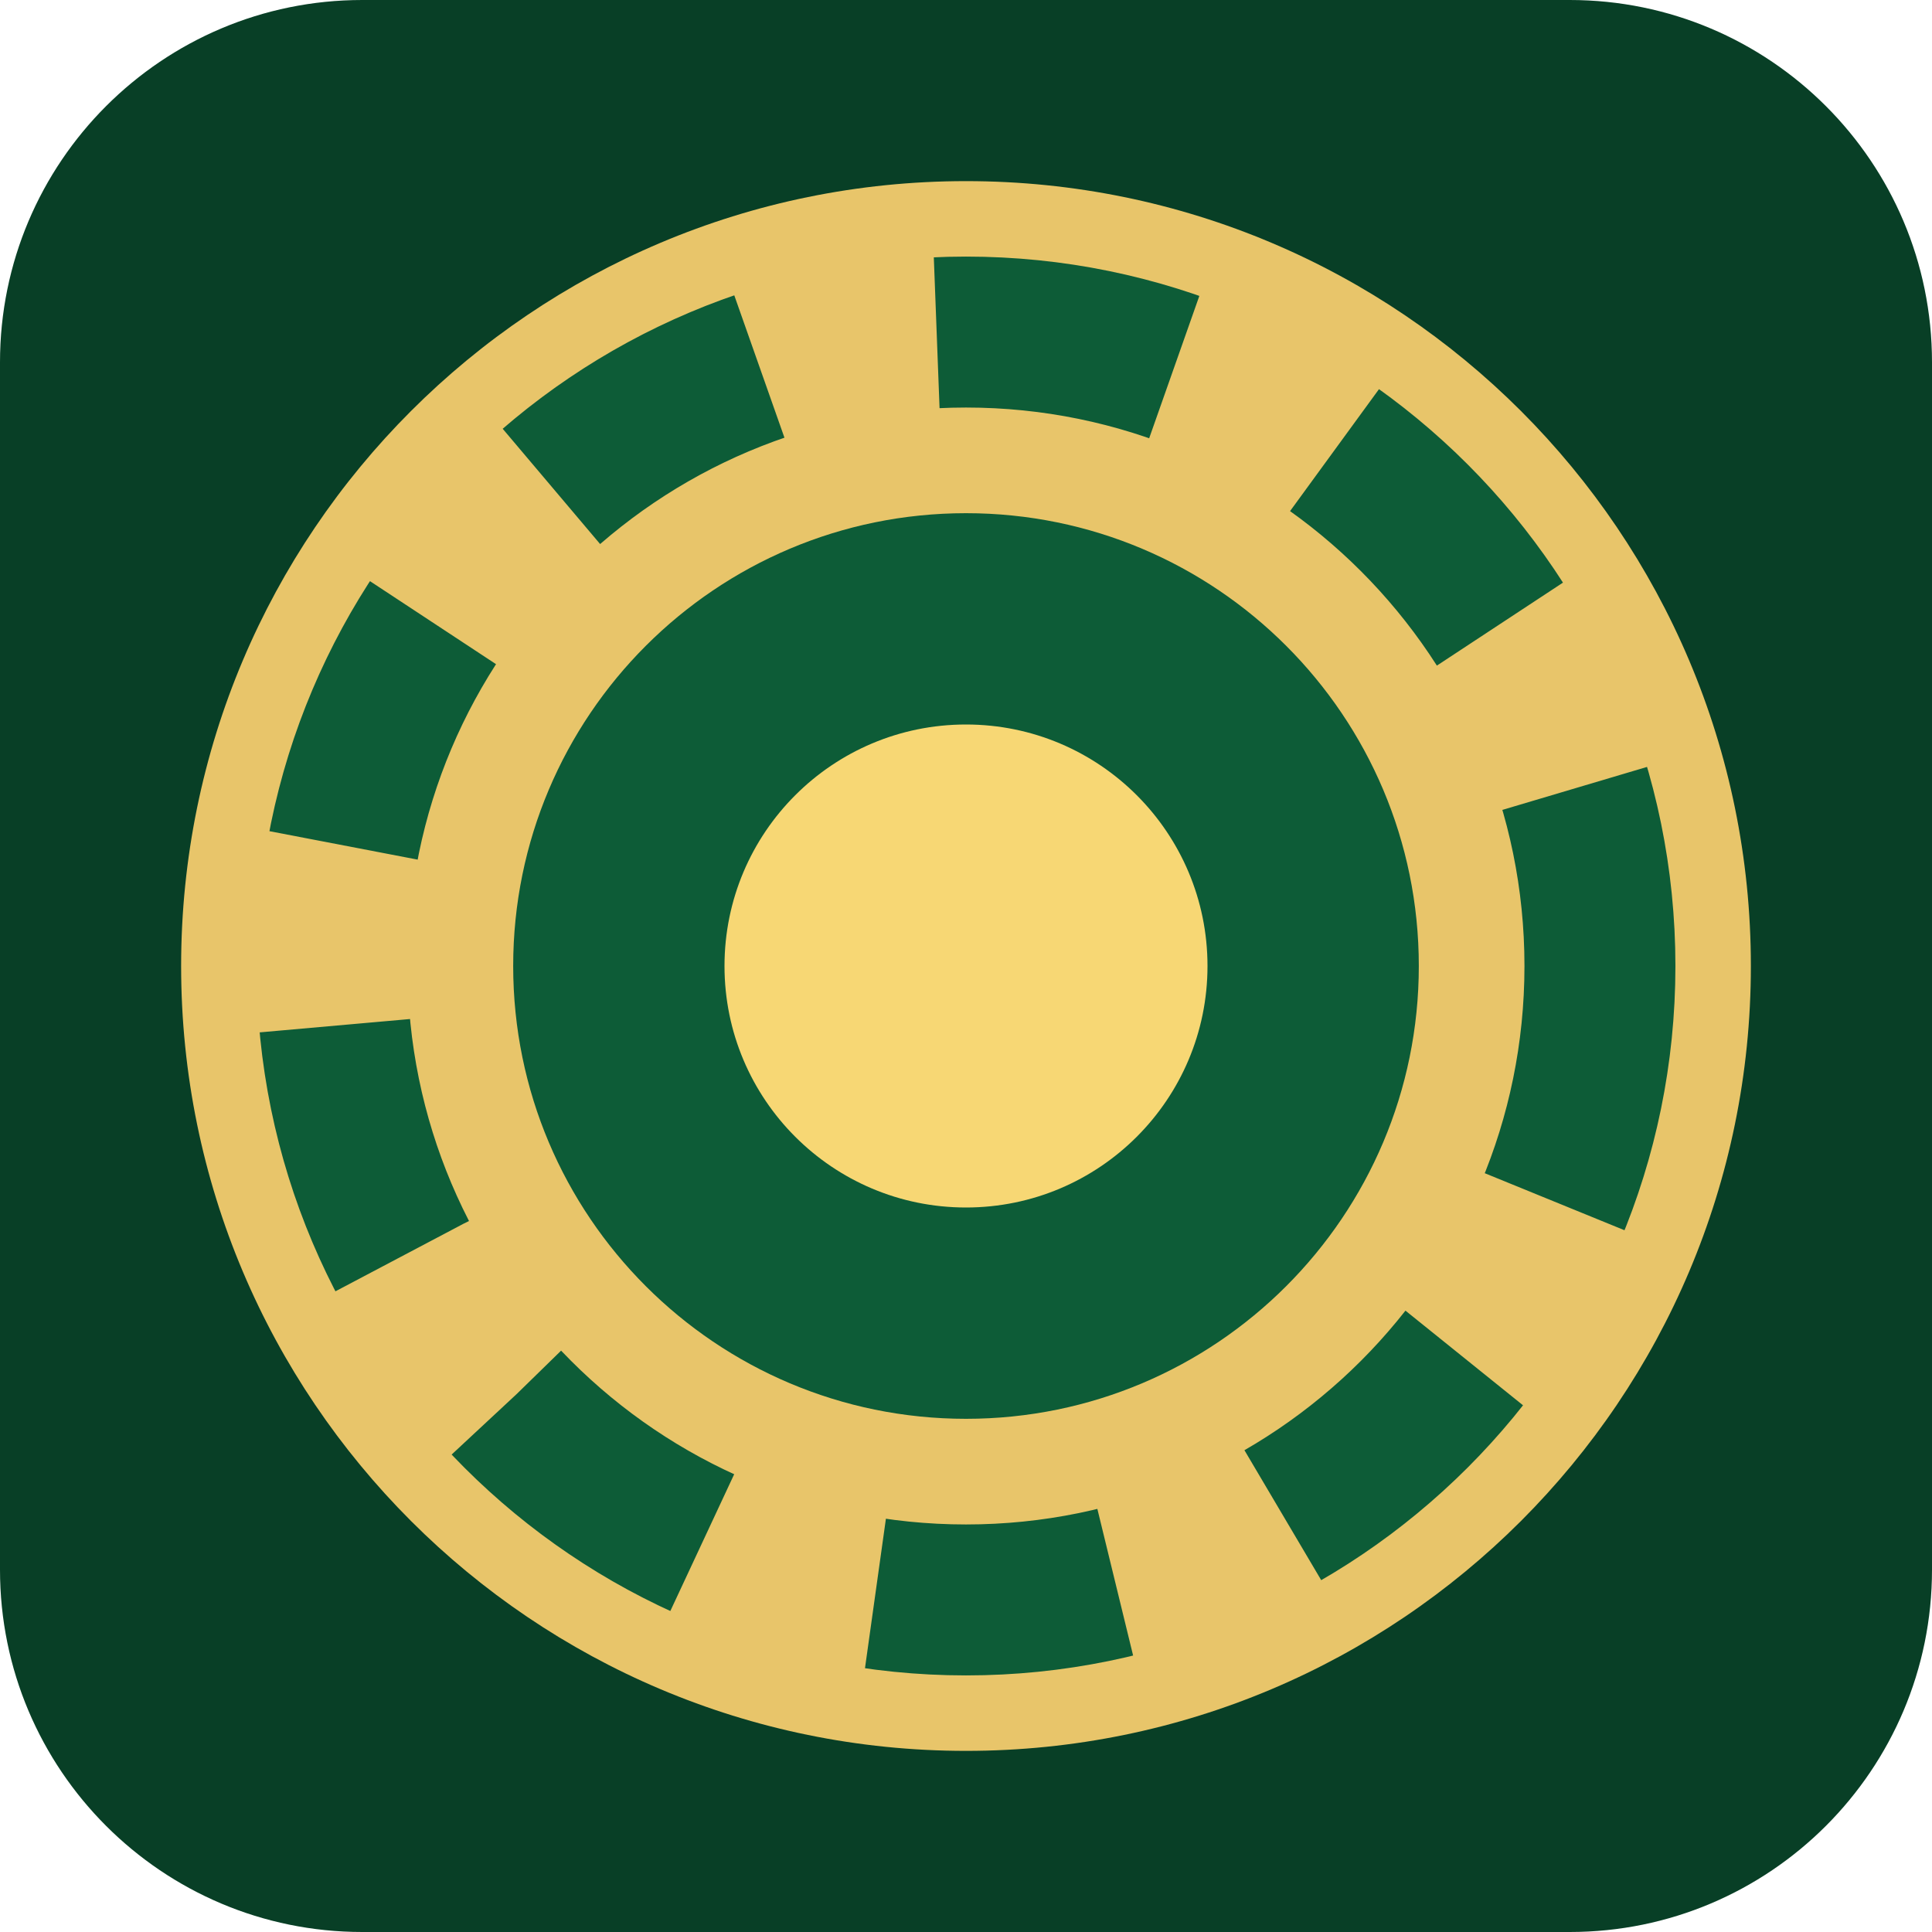
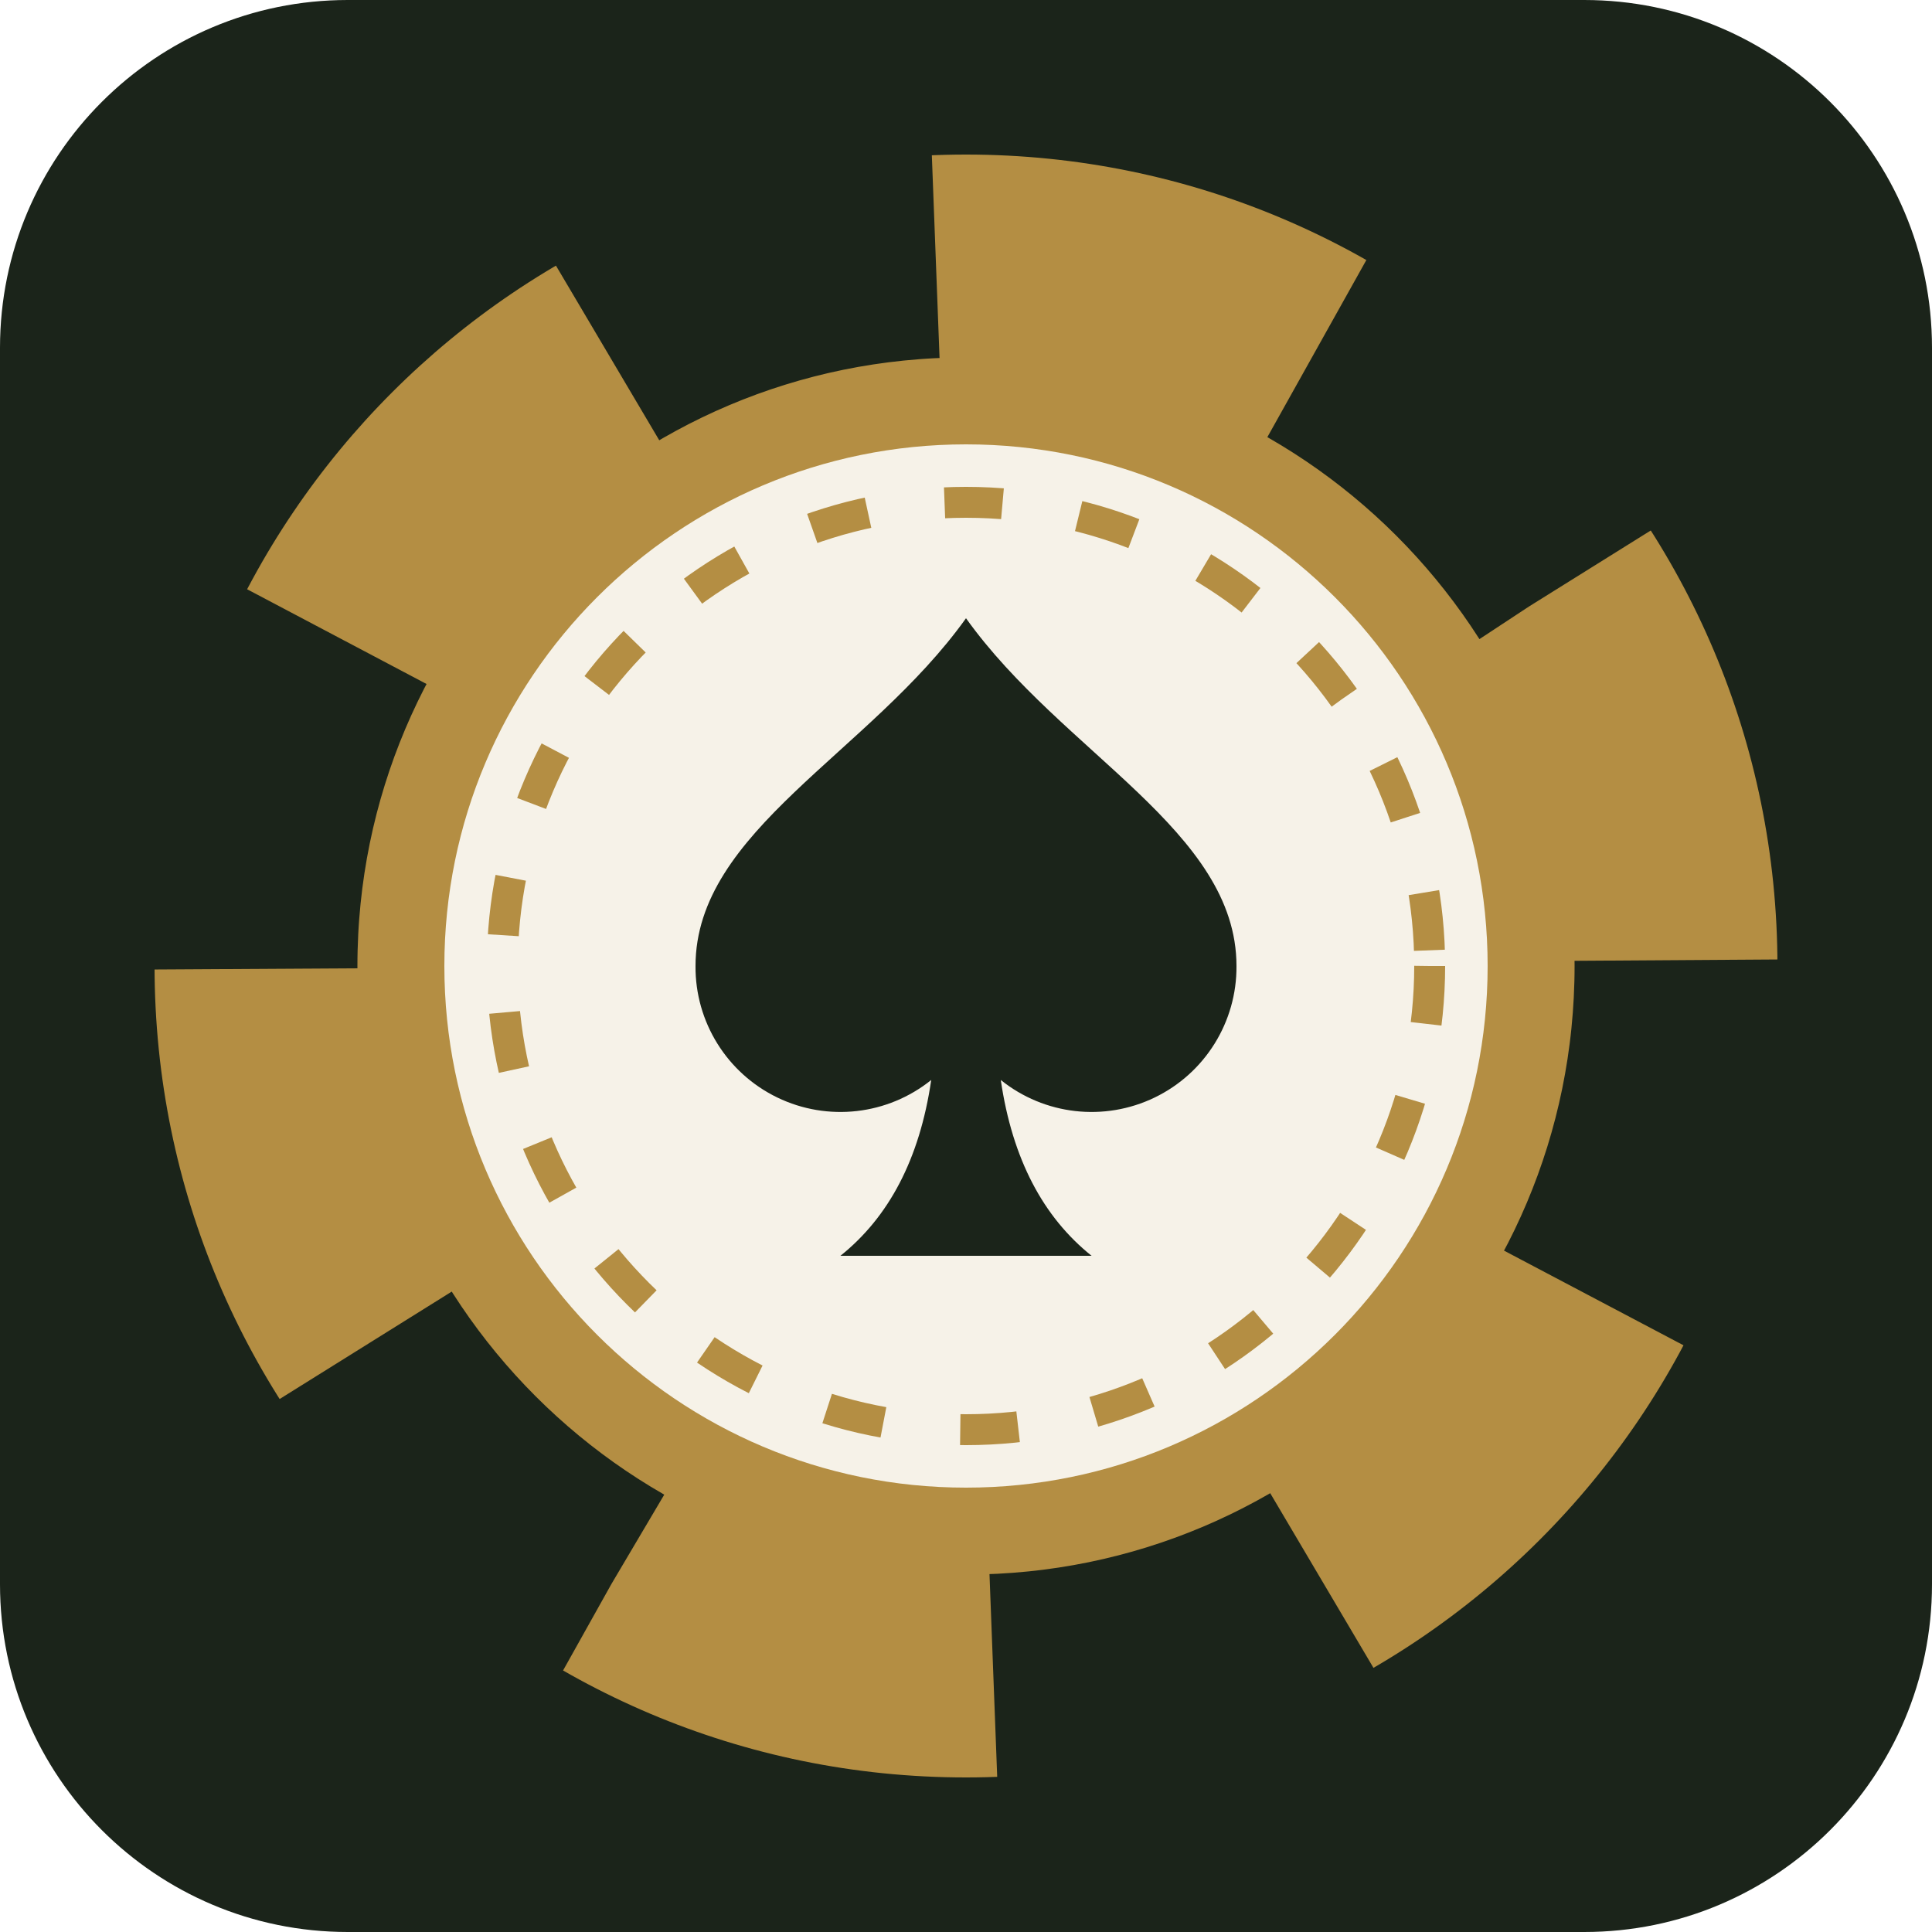
- <svg xmlns="http://www.w3.org/2000/svg" viewBox="0 0 64 64" role="img" aria-label="Ficha de póker">
-   <rect width="64" height="64" rx="12" fill="#083f26" />
-   <circle cx="32" cy="32" r="26" fill="#e8c56a" />
-   <circle cx="32" cy="32" r="21" fill="none" stroke="#0d5c37" stroke-width="5" stroke-dasharray="8 6" />
-   <circle cx="32" cy="32" r="15" fill="#0d5c37" />
-   <circle cx="32" cy="32" r="8" fill="#f7d774" />
+ <svg xmlns="http://www.w3.org/2000/svg" viewBox="0 0 100 100" role="img" aria-label="Ficha de póker">
+   <rect width="100" height="100" rx="18" fill="#1b241a" />
+   <circle cx="50" cy="50" r="42" fill="#b48e43" />
+   <circle cx="50" cy="50" r="37" fill="none" stroke="#1b241a" stroke-width="11" stroke-dasharray="18 20.7" />
+   <circle cx="50" cy="50" r="27" fill="#f6f2e8" />
+   <circle cx="50" cy="50" r="24" fill="none" stroke="#b48e43" stroke-width="1.6" stroke-dasharray="3 4" />
+   <path fill="#1b241a" d="M50 32c-5 7-14 11-14 18a7.5 7.5 0 0 0 12.2 5.9C47.6 60 46 63 43.5 65h13C54 63 52.4 60 51.8 55.9A7.5 7.5 0 0 0 64 50c0-7-9-11-14-18z" />
</svg>
